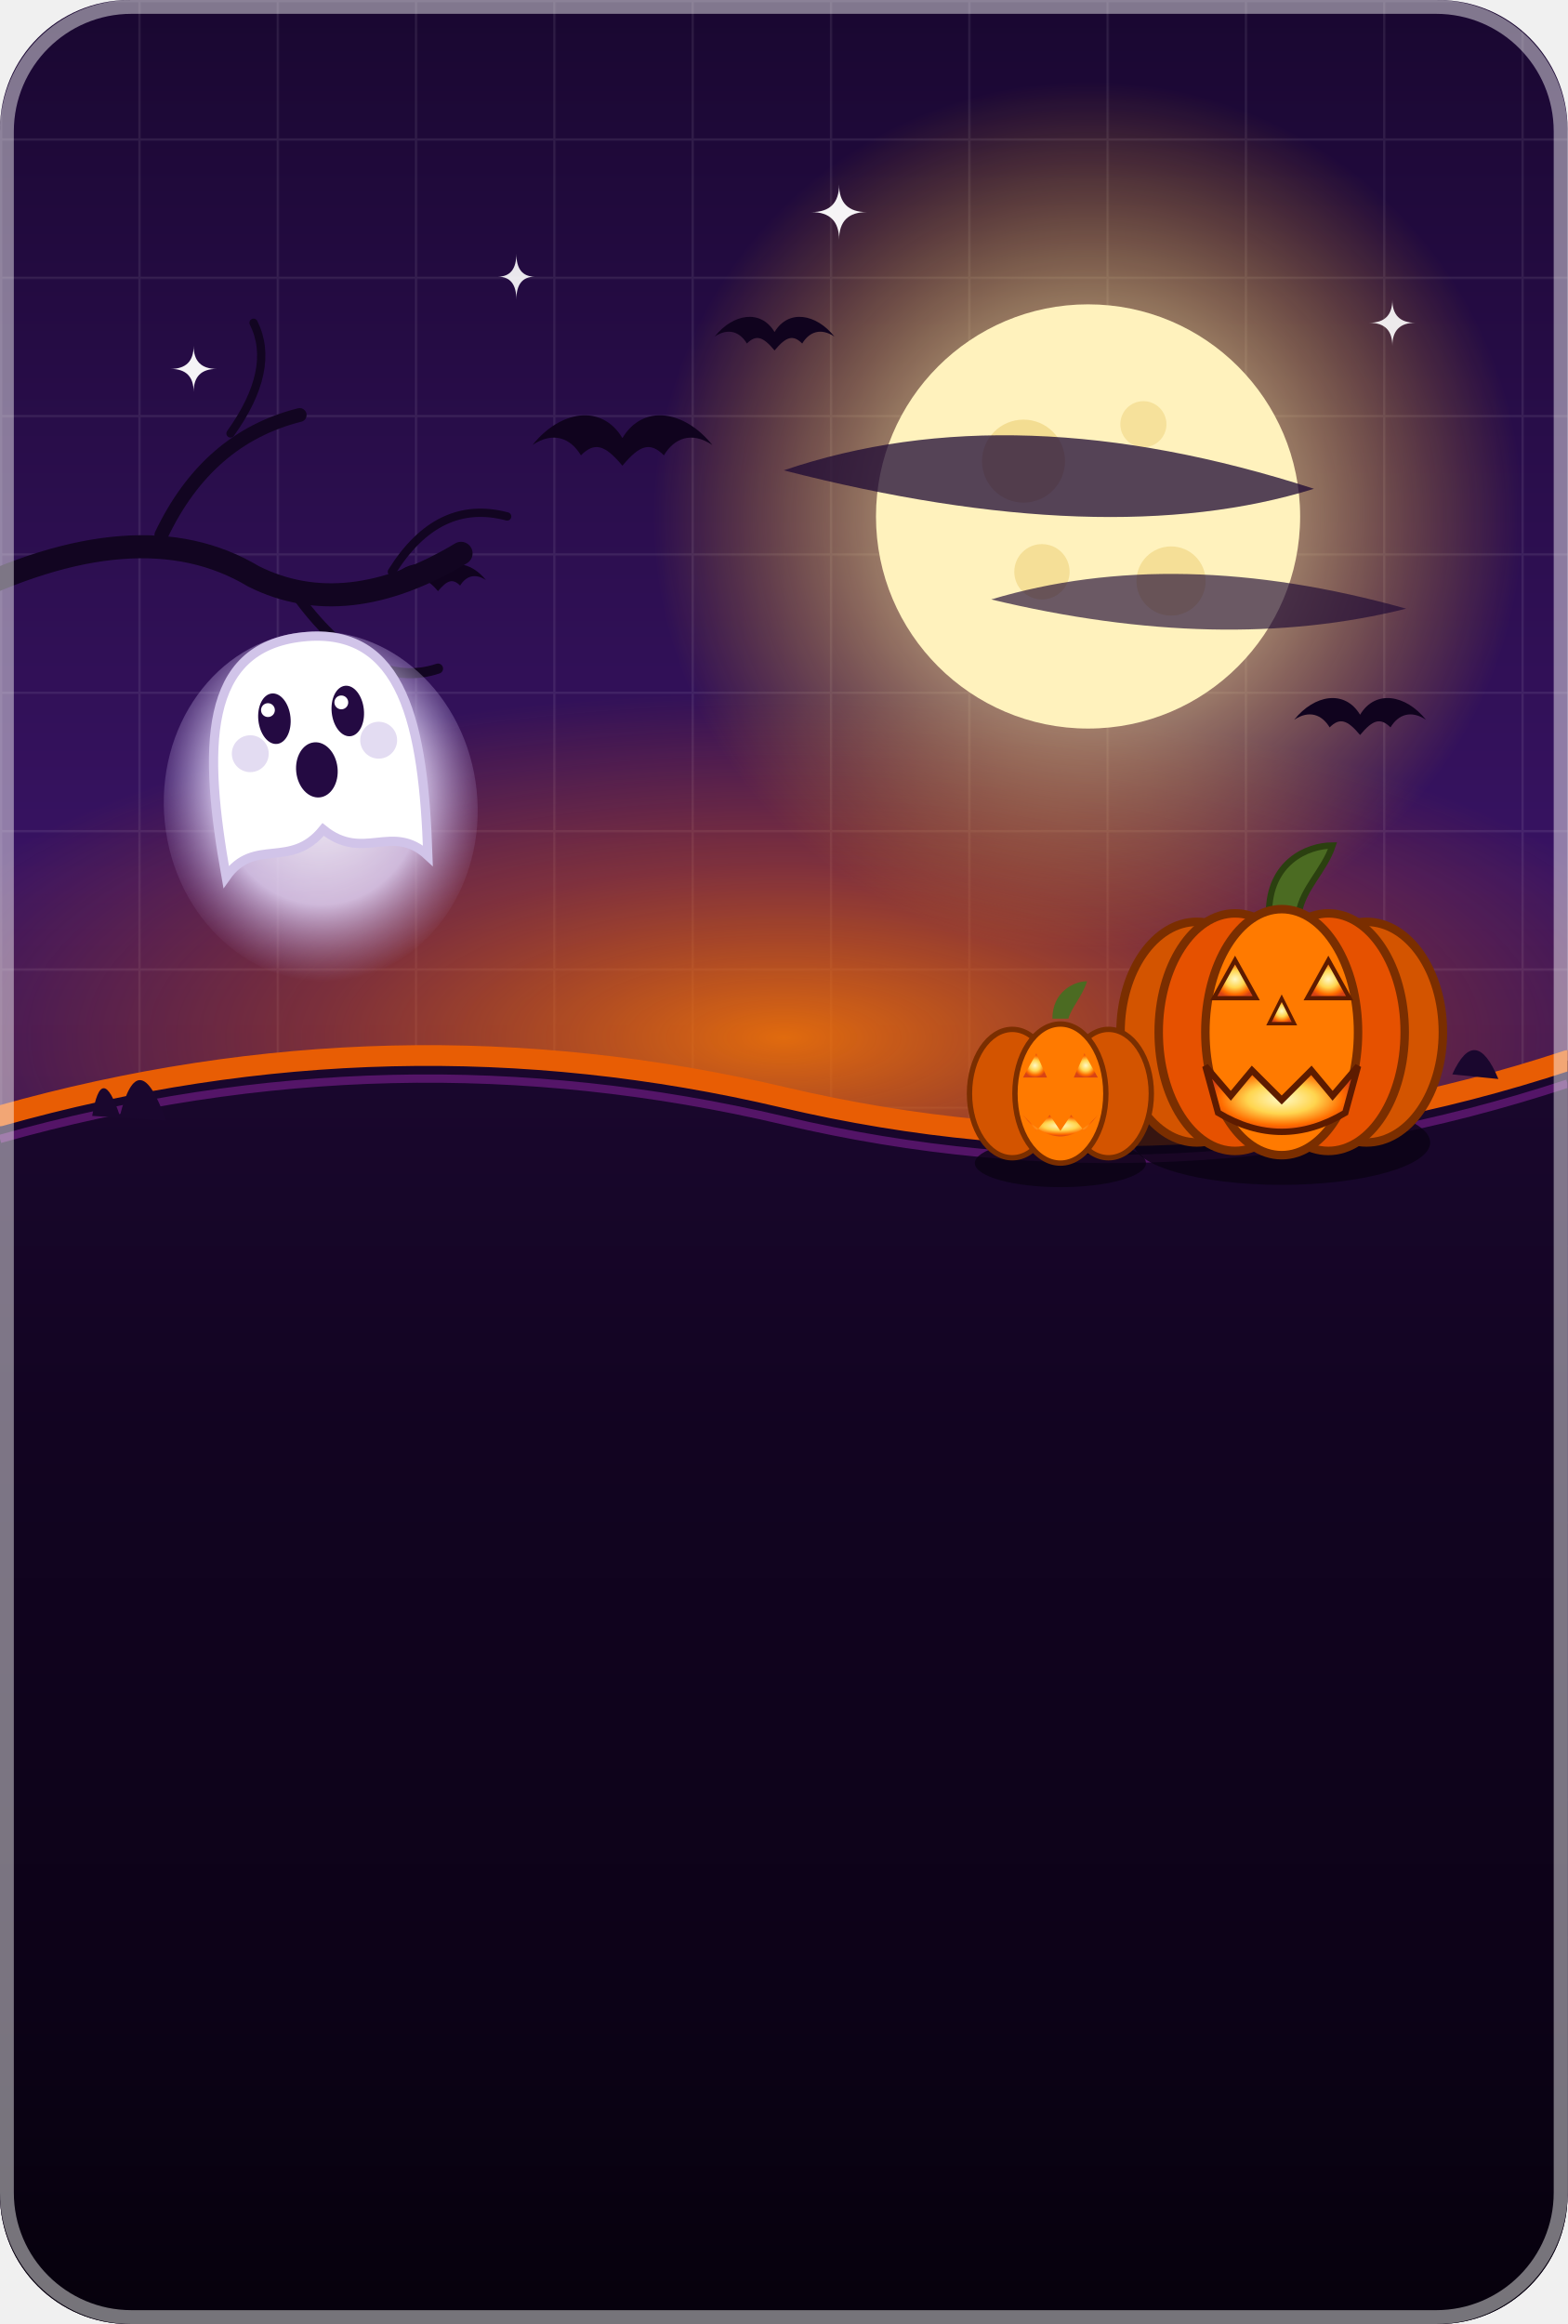
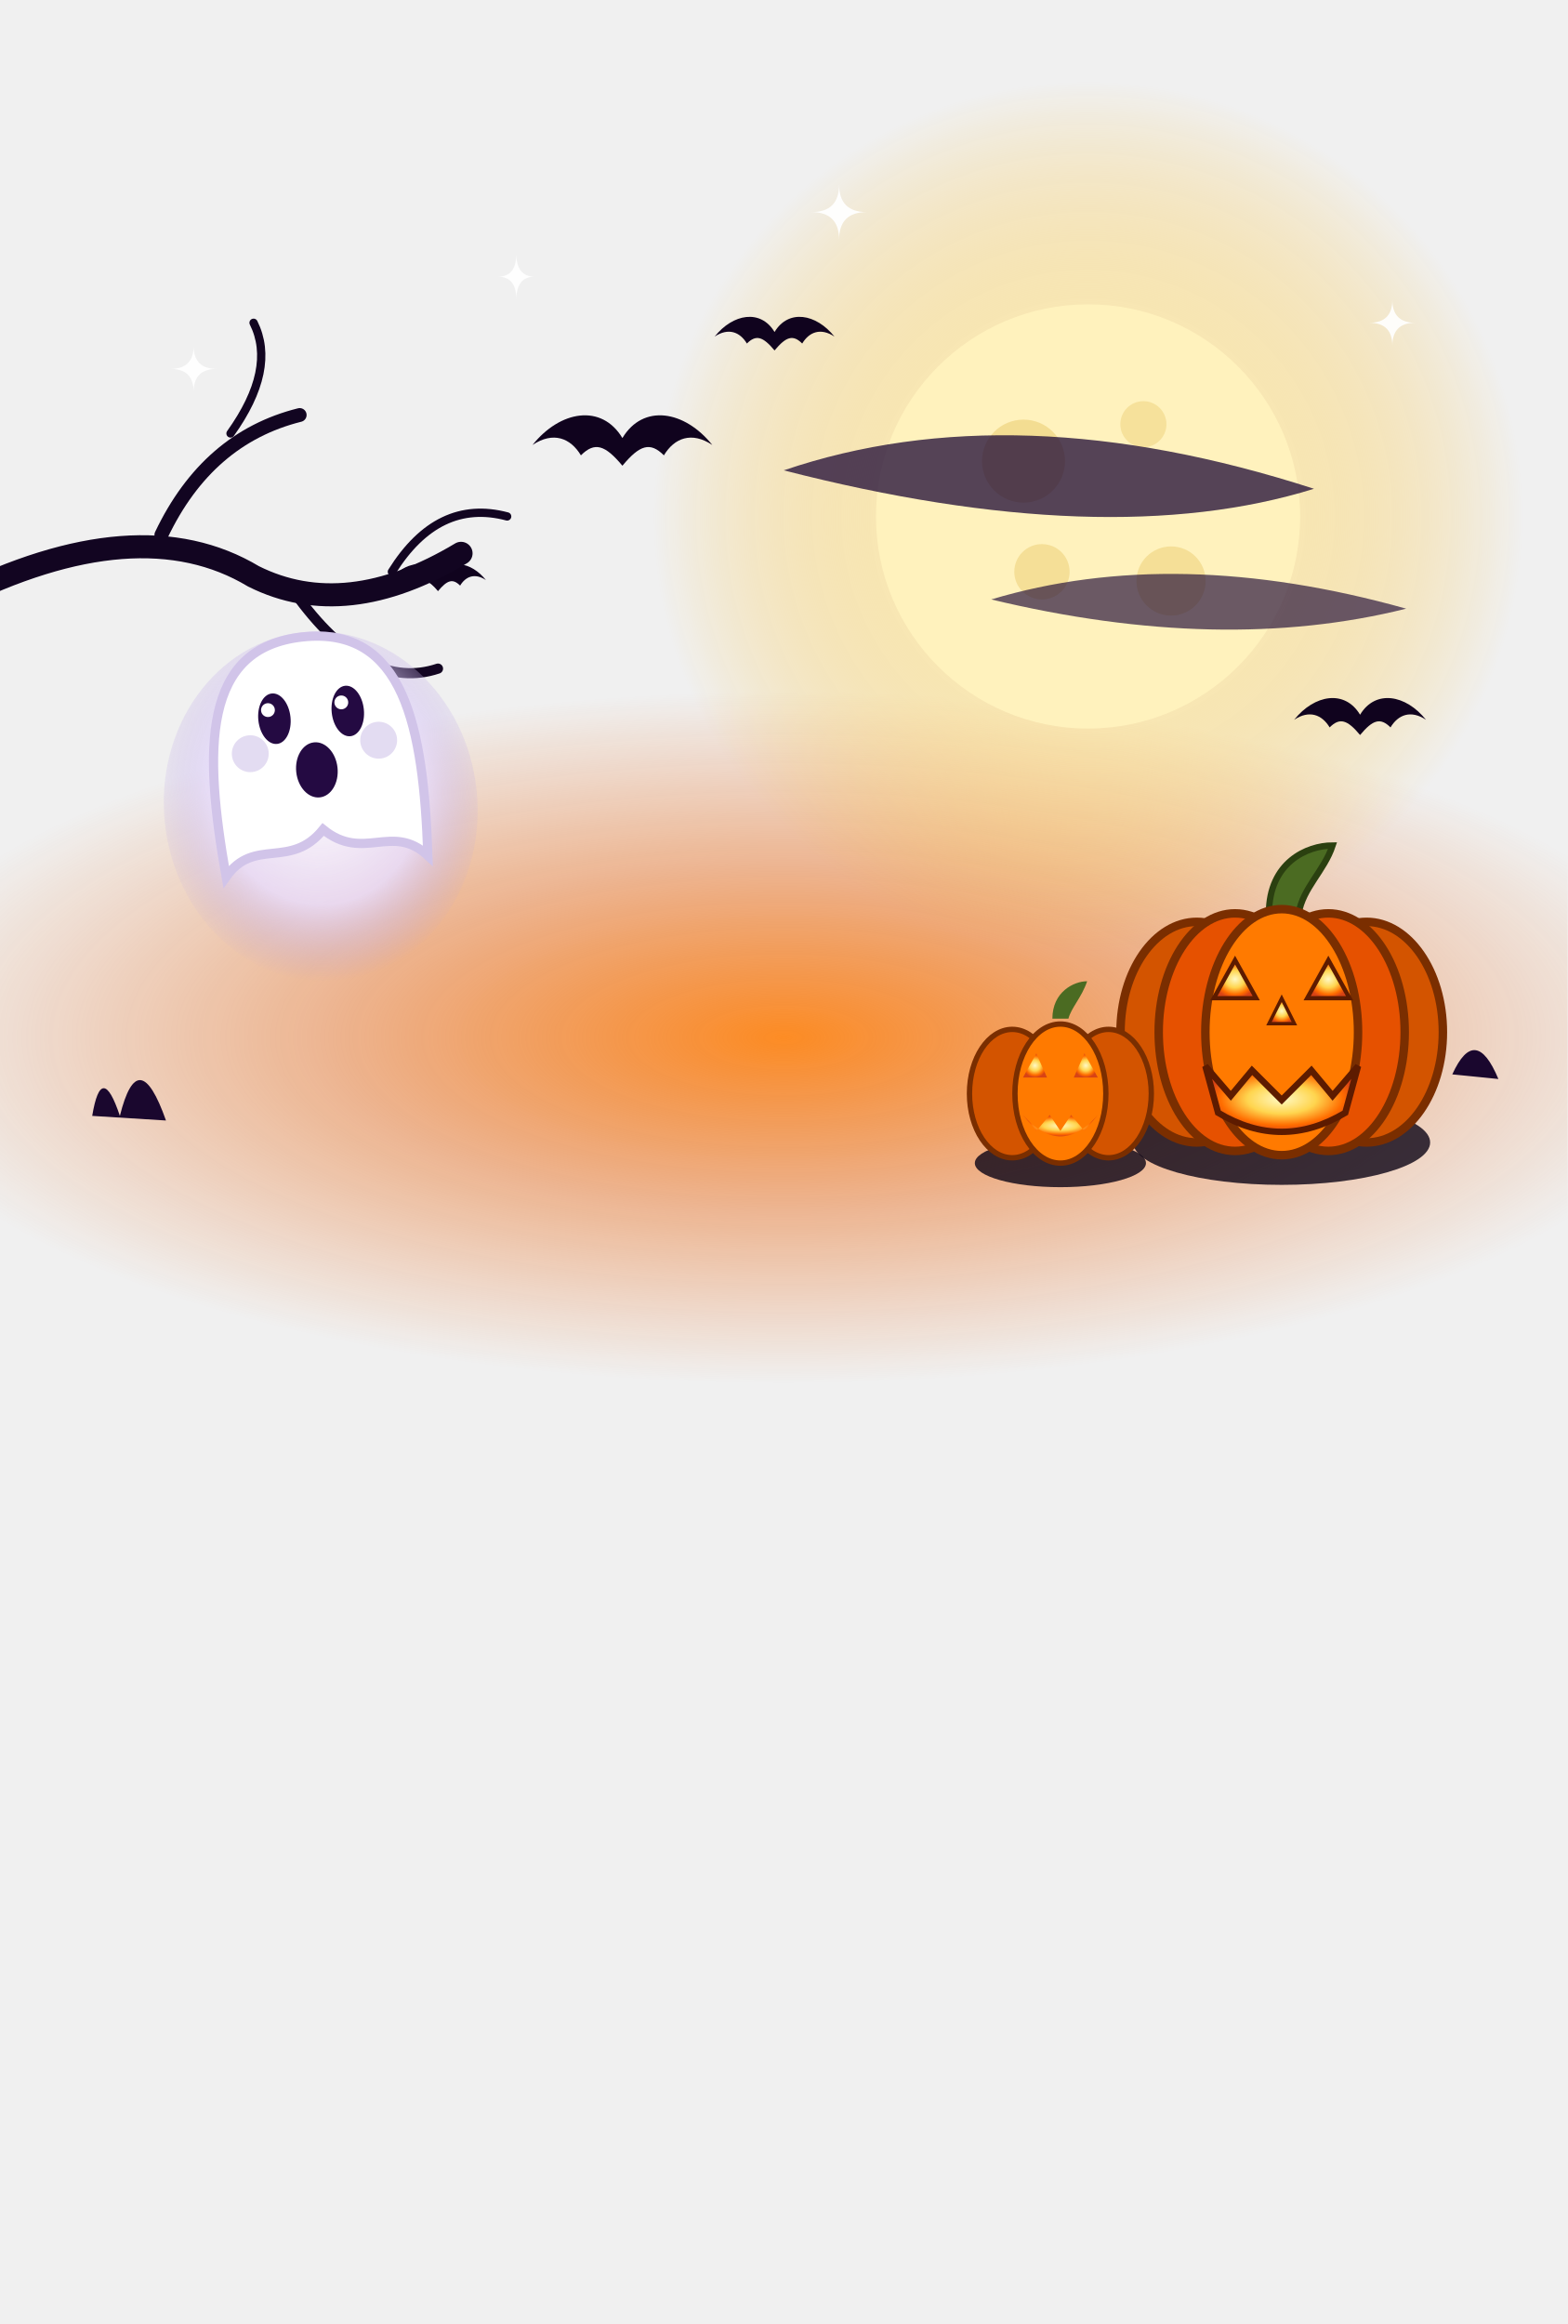
<svg xmlns="http://www.w3.org/2000/svg" viewBox="0 0 340 504" width="340" height="504">
  <defs>
    <clipPath id="cardClip">
      <rect width="340" height="504" rx="28" />
    </clipPath>
-     <linearGradient id="bg_halloween" x1="0" y1="0" x2="0" y2="1">
-       <stop offset="0" stop-color="#190730" />
-       <stop offset="0.38" stop-color="#381363" />
-       <stop offset="0.75" stop-color="#240A42" />
-       <stop offset="1" stop-color="#120421" />
-     </linearGradient>
-     <pattern id="gw" width="30" height="30" patternUnits="userSpaceOnUse">
-       <path d="M 30 0 L 0 0 0 30" fill="none" stroke="#FFFFFF" stroke-width="1" opacity="0.08" />
-     </pattern>
    <radialGradient id="horizonGlow" cx="50%" cy="50%" r="50%">
      <stop offset="0" stop-color="#FF7A00" stop-opacity="0.85" />
      <stop offset="0.5" stop-color="#E85D04" stop-opacity="0.4" />
      <stop offset="1" stop-color="#E85D04" stop-opacity="0" />
    </radialGradient>
    <radialGradient id="moonGlow" cx="50%" cy="50%" r="50%">
      <stop offset="0" stop-color="#FFF5D1" stop-opacity="0.95" />
      <stop offset="0.45" stop-color="#FFE082" stop-opacity="0.55" />
      <stop offset="1" stop-color="#FFB300" stop-opacity="0" />
    </radialGradient>
    <radialGradient id="candleFire" cx="50%" cy="50%" r="50%">
      <stop offset="0" stop-color="#FFF9C4" />
      <stop offset="0.45" stop-color="#FFD54F" />
      <stop offset="0.8" stop-color="#FF6D00" />
      <stop offset="1" stop-color="#D84315" />
    </radialGradient>
    <radialGradient id="ghostAura" cx="50%" cy="45%" r="55%">
      <stop offset="0" stop-color="#FFFFFF" stop-opacity="0.95" />
      <stop offset="0.6" stop-color="#E8DDFF" stop-opacity="0.8" />
      <stop offset="1" stop-color="#B39DDB" stop-opacity="0" />
    </radialGradient>
-     <linearGradient id="cemeterySoil" x1="0" y1="0" x2="0" y2="1">
-       <stop offset="0" stop-color="#1A072E" />
-       <stop offset="0.3" stop-color="#120421" />
-       <stop offset="0.75" stop-color="#0C0217" />
-       <stop offset="1" stop-color="#06010C" />
-     </linearGradient>
    <g id="bat_silhouette">
      <path d="M 0 0 C -6 -10 -18 -8 -26 2 C -20 -2 -15 0 -12 5 C -8 1 -5 2 0 8 C 5 2 8 1 12 5 C 15 0 20 -2 26 2 C 18 -8 6 -10 0 0 Z" fill="#10031E" />
    </g>
  </defs>
  <g clip-path="url(#cardClip)">
-     <rect width="340" height="504" fill="url(#bg_halloween)" />
-     <rect width="340" height="504" fill="url(#gw)" />
    <ellipse cx="170" cy="225" rx="200" ry="75" fill="url(#horizonGlow)" />
    <circle cx="236" cy="112" r="95" fill="url(#moonGlow)" />
    <circle cx="236" cy="112" r="46" fill="#FFF2BD" />
    <circle cx="222" cy="100" r="9" fill="#E8C868" opacity="0.5" />
    <circle cx="254" cy="126" r="7.5" fill="#E8C868" opacity="0.45" />
    <circle cx="248" cy="92" r="5" fill="#E8C868" opacity="0.4" />
    <circle cx="226" cy="124" r="6" fill="#E8C868" opacity="0.45" />
    <path d="M 170 102 Q 220 85 285 106 Q 240 120 170 102 Z" fill="#1C0834" opacity="0.75" />
    <path d="M 215 130 Q 255 118 305 132 Q 265 142 215 130 Z" fill="#1C0834" opacity="0.65" />
    <path d="M 42 75 Q 42 80 47 80 Q 42 80 42 85 Q 42 80 37 80 Q 42 80 42 75 Z" fill="#FFFFFF" opacity="0.95" />
    <path d="M 112 55 Q 112 60 116 60 Q 112 60 112 65 Q 112 60 108 60 Q 112 60 112 55 Z" fill="#FFFFFF" opacity="0.9" />
    <path d="M 182 40 Q 182 46 188 46 Q 182 46 182 52 Q 182 46 176 46 Q 182 46 182 40 Z" fill="#FFFFFF" opacity="0.95" />
    <path d="M 302 65 Q 302 70 307 70 Q 302 70 302 75 Q 302 70 297 70 Q 302 70 302 65 Z" fill="#FFFFFF" opacity="0.9" />
    <path d="M 65 155 Q 65 159 69 159 Q 65 159 65 163 Q 65 159 61 159 Q 65 159 65 155 Z" fill="#FFFFFF" opacity="0.85" />
    <g transform="translate(135, 95) scale(0.75)">
      <use href="#bat_silhouette" />
    </g>
    <g transform="translate(168, 72) scale(0.5)">
      <use href="#bat_silhouette" />
    </g>
    <g transform="translate(295, 155) scale(0.55)">
      <use href="#bat_silhouette" />
    </g>
    <g transform="translate(95, 125) scale(0.4)">
      <use href="#bat_silhouette" />
    </g>
    <g stroke="#120521" stroke-linecap="round" fill="none">
      <path d="M -10 130 Q 30 110 55 125 Q 75 135 100 120" stroke-width="5" />
      <path d="M 35 116 Q 45 95 65 90" stroke-width="3" />
      <path d="M 65 130 Q 80 150 95 145" stroke-width="2.2" />
      <path d="M 50 94 Q 60 80 55 70" stroke-width="1.8" />
      <path d="M 85 124 Q 95 108 110 112" stroke-width="1.8" />
    </g>
    <g transform="translate(68, 160) rotate(-6)">
      <ellipse cx="0" cy="15" rx="34" ry="38" fill="url(#ghostAura)" />
      <path d="M -22 28 C -24 0 -22 -22 0 -22 C 22 -22 24 0 22 28 C 15 20 8 28 0 20 C -8 28 -15 20 -22 28 Z" fill="#FFFFFF" stroke="#D1C4E9" stroke-width="2" />
      <ellipse cx="-8" cy="-5" rx="3.5" ry="5.5" fill="#240A42" />
      <circle cx="-9.2" cy="-7" r="1.5" fill="#FFFFFF" />
      <ellipse cx="8" cy="-5" rx="3.5" ry="5.5" fill="#240A42" />
      <circle cx="6.8" cy="-7" r="1.5" fill="#FFFFFF" />
      <ellipse cx="0" cy="7" rx="4.5" ry="6" fill="#240A42" />
      <circle cx="-14" cy="2" r="4" fill="#D1C4E9" opacity="0.6" />
      <circle cx="14" cy="2" r="4" fill="#D1C4E9" opacity="0.6" />
    </g>
-     <path d="M 0 242 Q 85 218 170 238 T 340 230 L 340 504 L 0 504 Z" fill="url(#cemeterySoil)" />
-     <path d="M 0 242 Q 85 218 170 238 T 340 230" fill="none" stroke="#E85D04" stroke-width="4.5" stroke-linecap="round" />
-     <path d="M 0 247 Q 85 223 170 243 T 340 235" fill="none" stroke="#9C27B0" stroke-opacity="0.45" stroke-width="1.8" />
    <g transform="translate(278, 222) scale(0.92)">
      <ellipse cx="0" cy="28" rx="35" ry="10" fill="#0A0214" opacity="0.8" />
      <path d="M -3 -26 C -3 -38 6 -42 12 -42 C 10 -36 5 -32 4 -26 Z" fill="#4B6B22" stroke="#2B4010" stroke-width="1.5" />
      <ellipse cx="-20" cy="2" rx="18" ry="26" fill="#D35400" stroke="#7A2E00" stroke-width="2" />
      <ellipse cx="20" cy="2" rx="18" ry="26" fill="#D35400" stroke="#7A2E00" stroke-width="2" />
      <ellipse cx="-11" cy="2" rx="18" ry="28" fill="#E65100" stroke="#7A2E00" stroke-width="2" />
      <ellipse cx="11" cy="2" rx="18" ry="28" fill="#E65100" stroke="#7A2E00" stroke-width="2" />
      <ellipse cx="0" cy="2" rx="18" ry="29" fill="#FF7A00" stroke="#7A2E00" stroke-width="2" />
      <polygon points="-16,-6 -6,-6 -11,-15" fill="url(#candleFire)" stroke="#5D1B00" stroke-width="1" />
      <polygon points="16,-6 6,-6 11,-15" fill="url(#candleFire)" stroke="#5D1B00" stroke-width="1" />
      <polygon points="-3,0 3,0 0,-6" fill="url(#candleFire)" stroke="#5D1B00" stroke-width="0.8" />
      <path d="M -18 10 L -12 17 L -7 11 L 0 18 L 7 11 L 12 17 L 18 10 L 15 21 Q 0 30 -15 21 Z" fill="url(#candleFire)" stroke="#5D1B00" stroke-width="1.5" />
    </g>
    <g transform="translate(230, 236) scale(0.58)">
      <ellipse cx="0" cy="28" rx="32" ry="9" fill="#0A0214" opacity="0.8" />
      <path d="M -3 -26 C -3 -36 5 -40 10 -40 C 8 -34 4 -30 3 -26 Z" fill="#4B6B22" />
      <ellipse cx="-18" cy="2" rx="16" ry="24" fill="#D35400" stroke="#7A2E00" stroke-width="2" />
      <ellipse cx="18" cy="2" rx="16" ry="24" fill="#D35400" stroke="#7A2E00" stroke-width="2" />
      <ellipse cx="0" cy="2" rx="17" ry="26" fill="#FF7A00" stroke="#7A2E00" stroke-width="2" />
      <polygon points="-14,-4 -5,-4 -9,-13" fill="url(#candleFire)" />
      <polygon points="14,-4 5,-4 9,-13" fill="url(#candleFire)" />
      <path d="M -14 10 L -9 16 L -4 10 L 0 16 L 4 10 L 9 16 L 14 10 Q 0 26 -14 10 Z" fill="url(#candleFire)" />
    </g>
    <path d="M 20 242 Q 22 230 26 242 Q 30 226 36 243 Z" fill="#1A072E" />
    <path d="M 315 233 Q 320 222 325 234 Z" fill="#1A072E" />
  </g>
-   <rect x="1.5" y="1.5" width="337" height="501" rx="27" fill="none" stroke="#FFFFFF" stroke-opacity="0.45" stroke-width="3" />
</svg>
